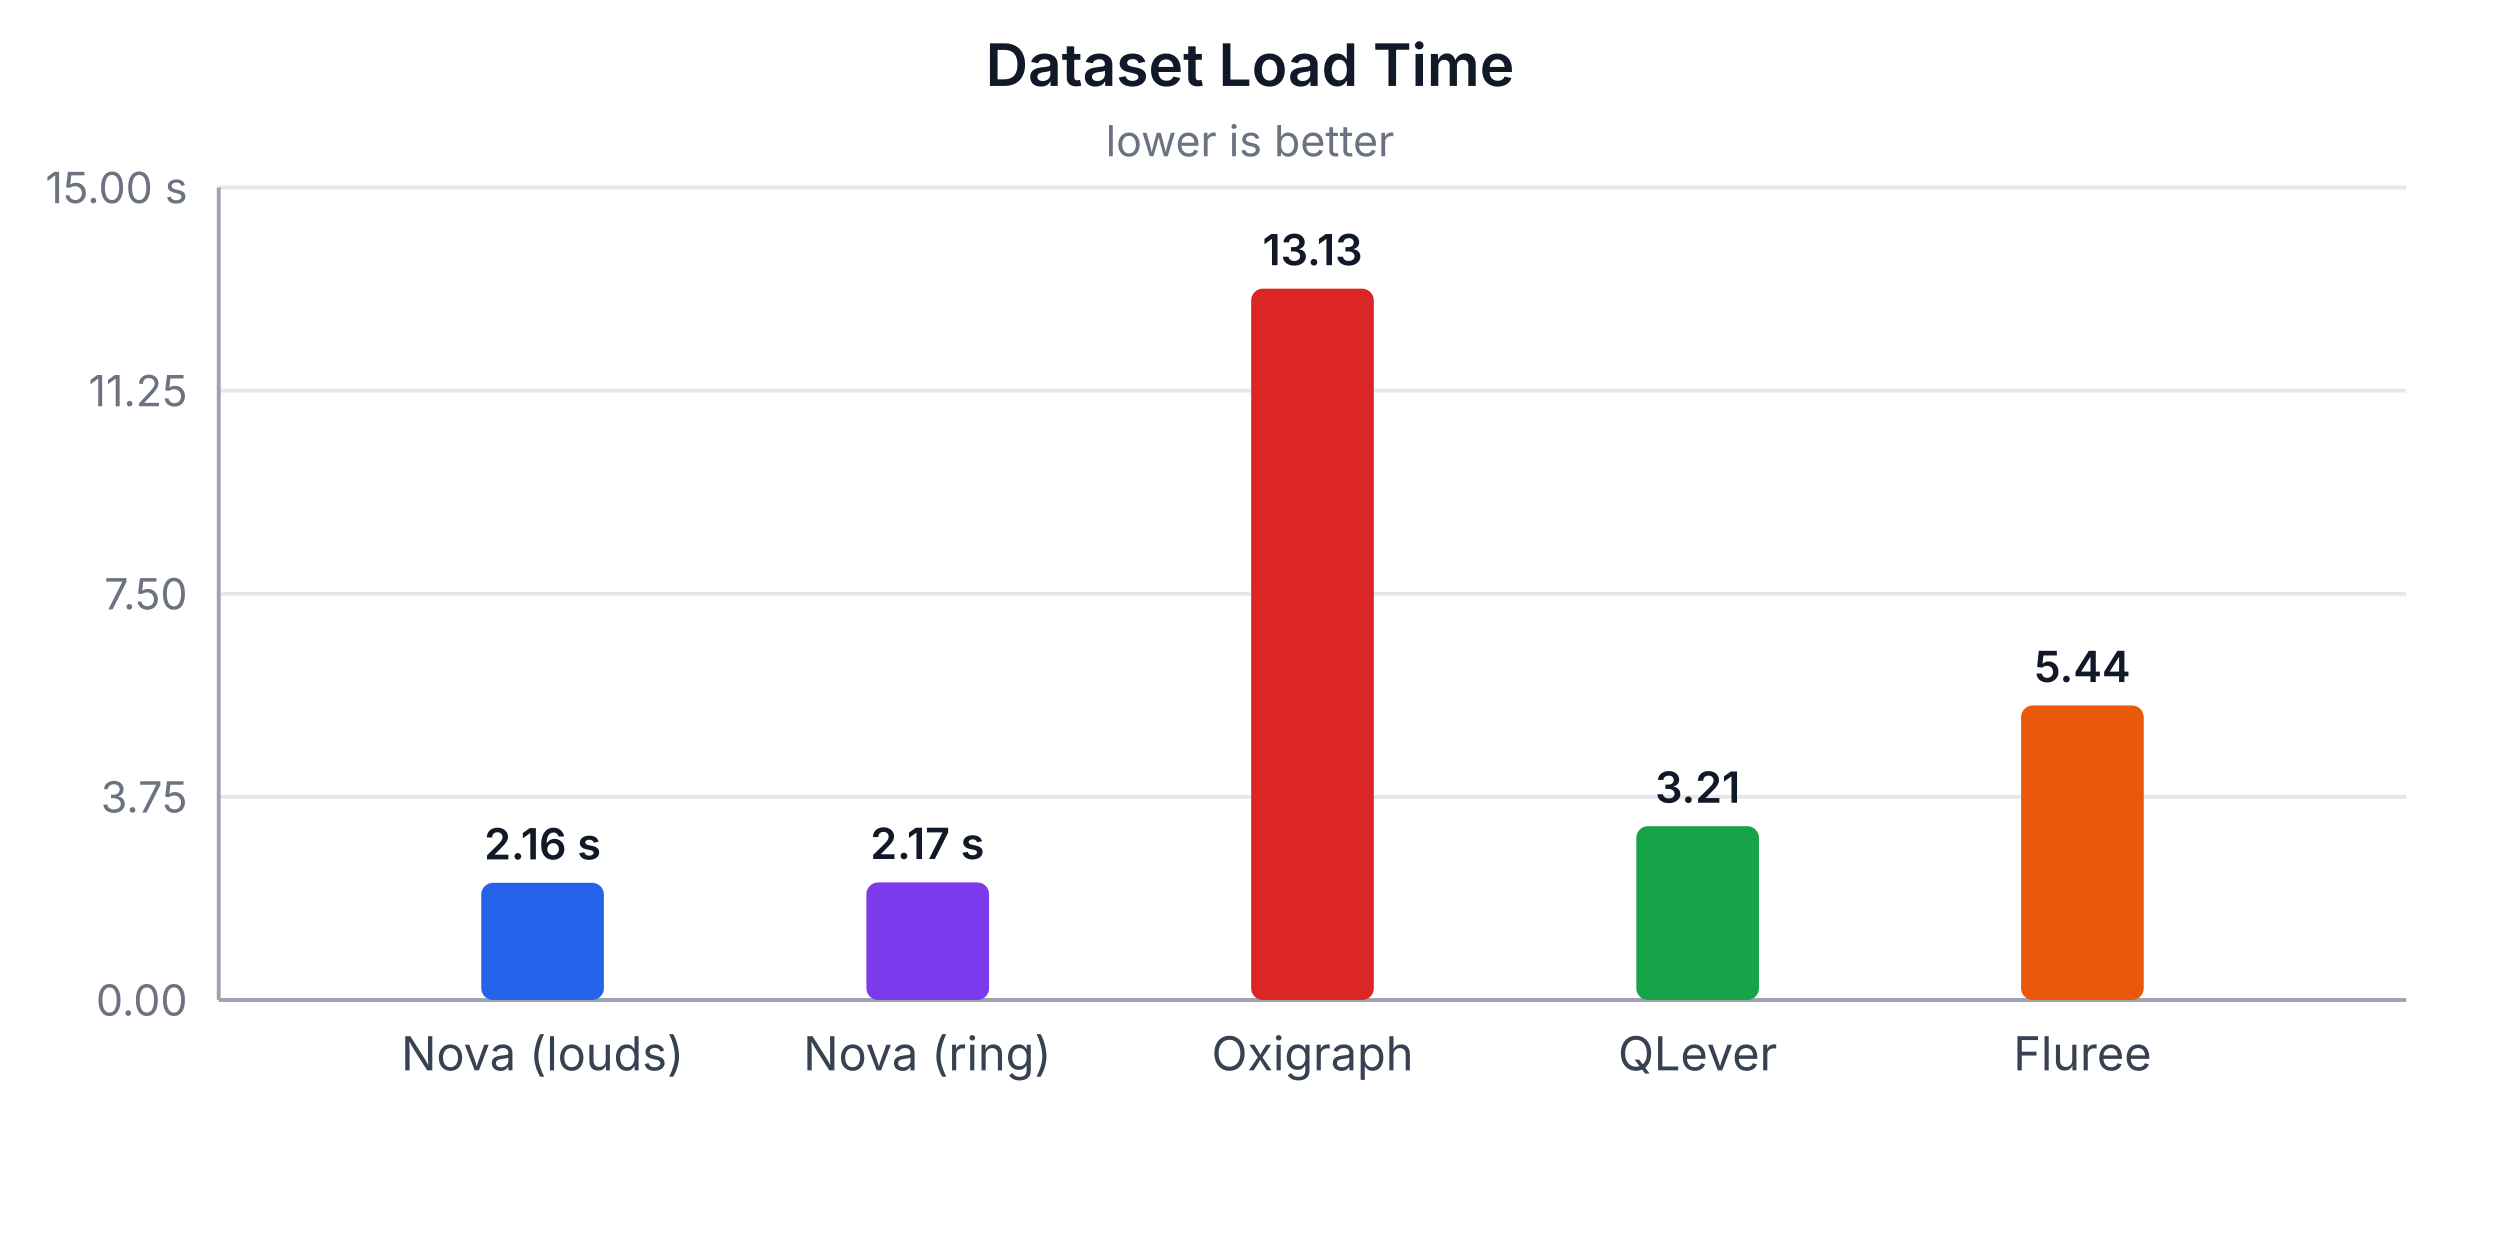
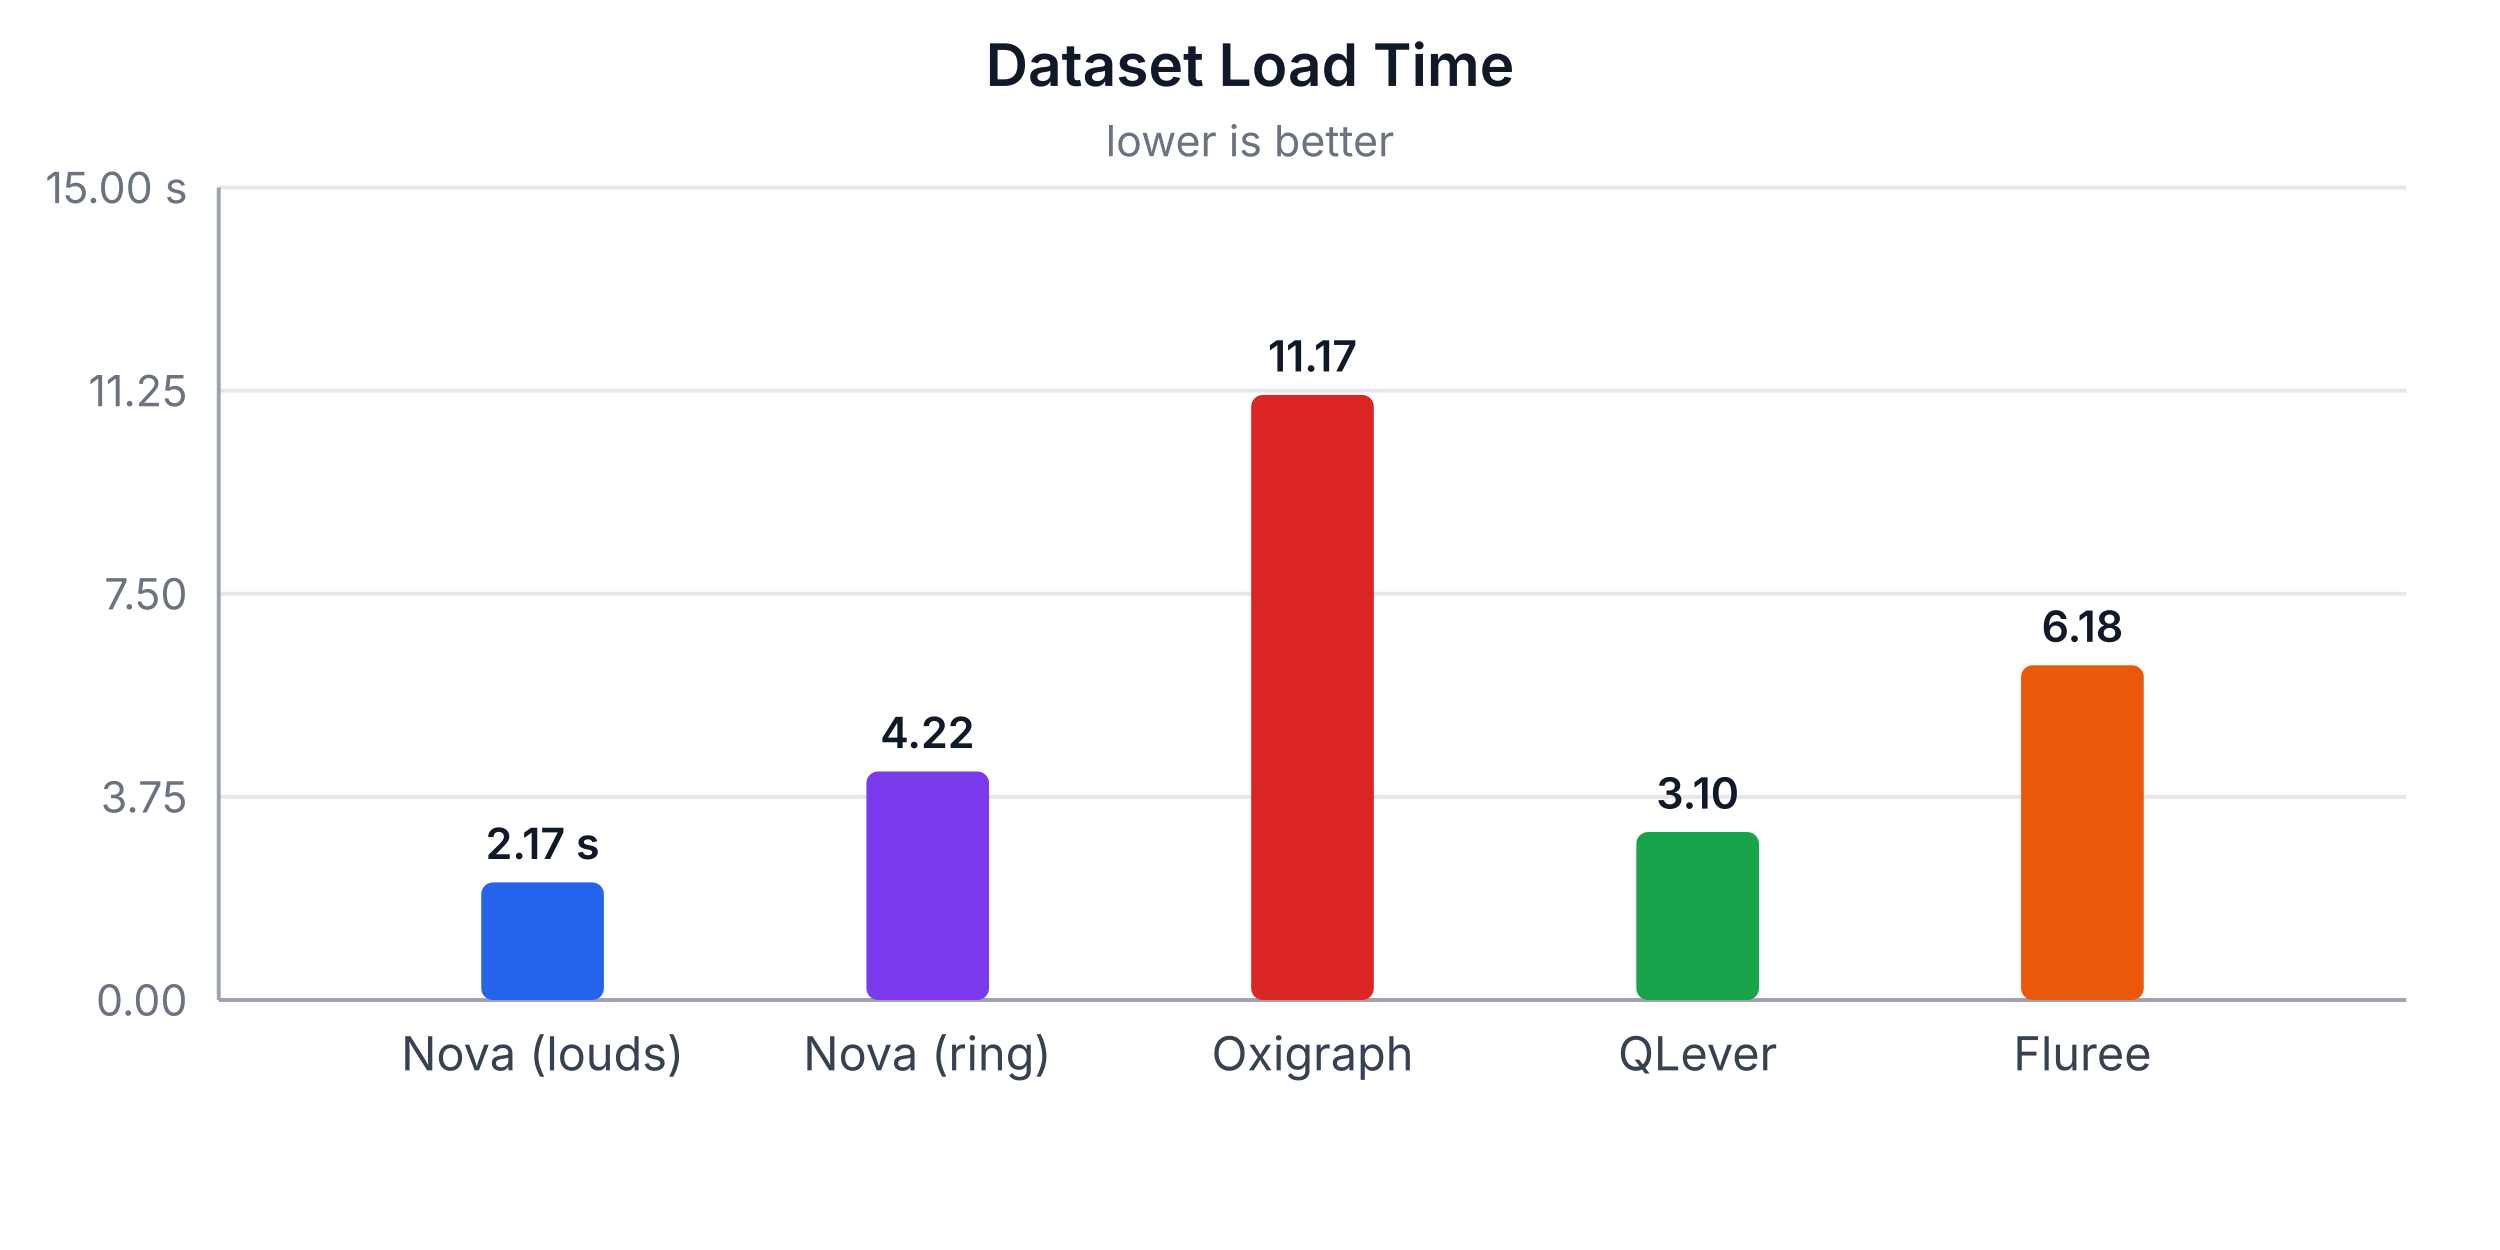
<svg xmlns="http://www.w3.org/2000/svg" width="640" height="320" viewBox="0 0 640 320" role="img" aria-label="Dataset Load Time">
  <style>
  .title { fill: #111827; }
  .muted { fill: #6b7280; }
  .label { fill: #374151; }
  .grid  { stroke: #e5e7eb; stroke-width: 1; }
  .axis  { stroke: #9ca3af; stroke-width: 1; }
  @media (prefers-color-scheme: dark) {
    .title { fill: #f3f4f6; }
    .muted { fill: #9ca3af; }
    .label { fill: #d1d5db; }
    .grid  { stroke: #374151; }
    .axis  { stroke: #6b7280; }
  }
</style>
  <text class="title" x="320.0" y="22" text-anchor="middle" font-family="system-ui, -apple-system, sans-serif" font-size="15" font-weight="600">Dataset Load Time</text>
  <text class="muted" x="320.0" y="40" text-anchor="middle" font-family="system-ui, -apple-system, sans-serif" font-size="11">lower is better</text>
  <line class="grid" x1="56" y1="256.0" x2="616" y2="256.0" />
  <text class="muted" x="48" y="260.0" text-anchor="end" font-family="system-ui, -apple-system, sans-serif" font-size="11">0.00</text>
  <line class="grid" x1="56" y1="204.0" x2="616" y2="204.0" />
  <text class="muted" x="48" y="208.0" text-anchor="end" font-family="system-ui, -apple-system, sans-serif" font-size="11">3.75</text>
  <line class="grid" x1="56" y1="152.0" x2="616" y2="152.0" />
  <text class="muted" x="48" y="156.0" text-anchor="end" font-family="system-ui, -apple-system, sans-serif" font-size="11">7.50</text>
  <line class="grid" x1="56" y1="100.0" x2="616" y2="100.0" />
  <text class="muted" x="48" y="104.0" text-anchor="end" font-family="system-ui, -apple-system, sans-serif" font-size="11">11.25</text>
  <line class="grid" x1="56" y1="48.0" x2="616" y2="48.0" />
  <text class="muted" x="48" y="52.0" text-anchor="end" font-family="system-ui, -apple-system, sans-serif" font-size="11">15.00 s</text>
  <line class="axis" x1="56" y1="48" x2="56" y2="256" />
  <line class="axis" x1="56" y1="256" x2="616" y2="256" />
-   <rect x="123.2" y="226.0" width="31.4" height="30.0" fill="#2563eb" rx="3" />
-   <text class="title" x="138.9" y="220.0" text-anchor="middle" font-family="system-ui, -apple-system, sans-serif" font-size="11" font-weight="600">2.16 s</text>
+   <rect x="123.2" y="225.9" width="31.4" height="30.1" fill="#2563eb" rx="3" />
+   <text class="title" x="138.9" y="219.9" text-anchor="middle" font-family="system-ui, -apple-system, sans-serif" font-size="11" font-weight="600">2.17 s</text>
  <text class="label" x="138.9" y="274" text-anchor="middle" font-family="system-ui, -apple-system, sans-serif" font-size="12">Nova (louds)</text>
-   <rect x="221.8" y="225.9" width="31.4" height="30.1" fill="#7c3aed" rx="3" />
-   <text class="title" x="237.4" y="219.9" text-anchor="middle" font-family="system-ui, -apple-system, sans-serif" font-size="11" font-weight="600">2.17 s</text>
+   <rect x="221.8" y="197.5" width="31.4" height="58.5" fill="#7c3aed" rx="3" />
+   <text class="title" x="237.4" y="191.5" text-anchor="middle" font-family="system-ui, -apple-system, sans-serif" font-size="11" font-weight="600">4.22</text>
  <text class="label" x="237.4" y="274" text-anchor="middle" font-family="system-ui, -apple-system, sans-serif" font-size="12">Nova (ring)</text>
-   <rect x="320.3" y="73.9" width="31.4" height="182.1" fill="#dc2626" rx="3" />
-   <text class="title" x="336.0" y="67.9" text-anchor="middle" font-family="system-ui, -apple-system, sans-serif" font-size="11" font-weight="600">13.13</text>
+   <rect x="320.3" y="101.1" width="31.4" height="154.9" fill="#dc2626" rx="3" />
+   <text class="title" x="336.0" y="95.1" text-anchor="middle" font-family="system-ui, -apple-system, sans-serif" font-size="11" font-weight="600">11.17</text>
  <text class="label" x="336.0" y="274" text-anchor="middle" font-family="system-ui, -apple-system, sans-serif" font-size="12">Oxigraph</text>
-   <rect x="418.9" y="211.5" width="31.4" height="44.5" fill="#16a34a" rx="3" />
-   <text class="title" x="434.6" y="205.5" text-anchor="middle" font-family="system-ui, -apple-system, sans-serif" font-size="11" font-weight="600">3.21</text>
+   <rect x="418.9" y="213.0" width="31.4" height="43.0" fill="#16a34a" rx="3" />
+   <text class="title" x="434.6" y="207.0" text-anchor="middle" font-family="system-ui, -apple-system, sans-serif" font-size="11" font-weight="600">3.10</text>
  <text class="label" x="434.6" y="274" text-anchor="middle" font-family="system-ui, -apple-system, sans-serif" font-size="12">QLever</text>
-   <rect x="517.4" y="180.6" width="31.4" height="75.4" fill="#ea580c" rx="3" />
-   <text class="title" x="533.1" y="174.6" text-anchor="middle" font-family="system-ui, -apple-system, sans-serif" font-size="11" font-weight="600">5.44</text>
+   <rect x="517.4" y="170.3" width="31.4" height="85.7" fill="#ea580c" rx="3" />
+   <text class="title" x="533.1" y="164.3" text-anchor="middle" font-family="system-ui, -apple-system, sans-serif" font-size="11" font-weight="600">6.18</text>
  <text class="label" x="533.1" y="274" text-anchor="middle" font-family="system-ui, -apple-system, sans-serif" font-size="12">Fluree</text>
</svg>
